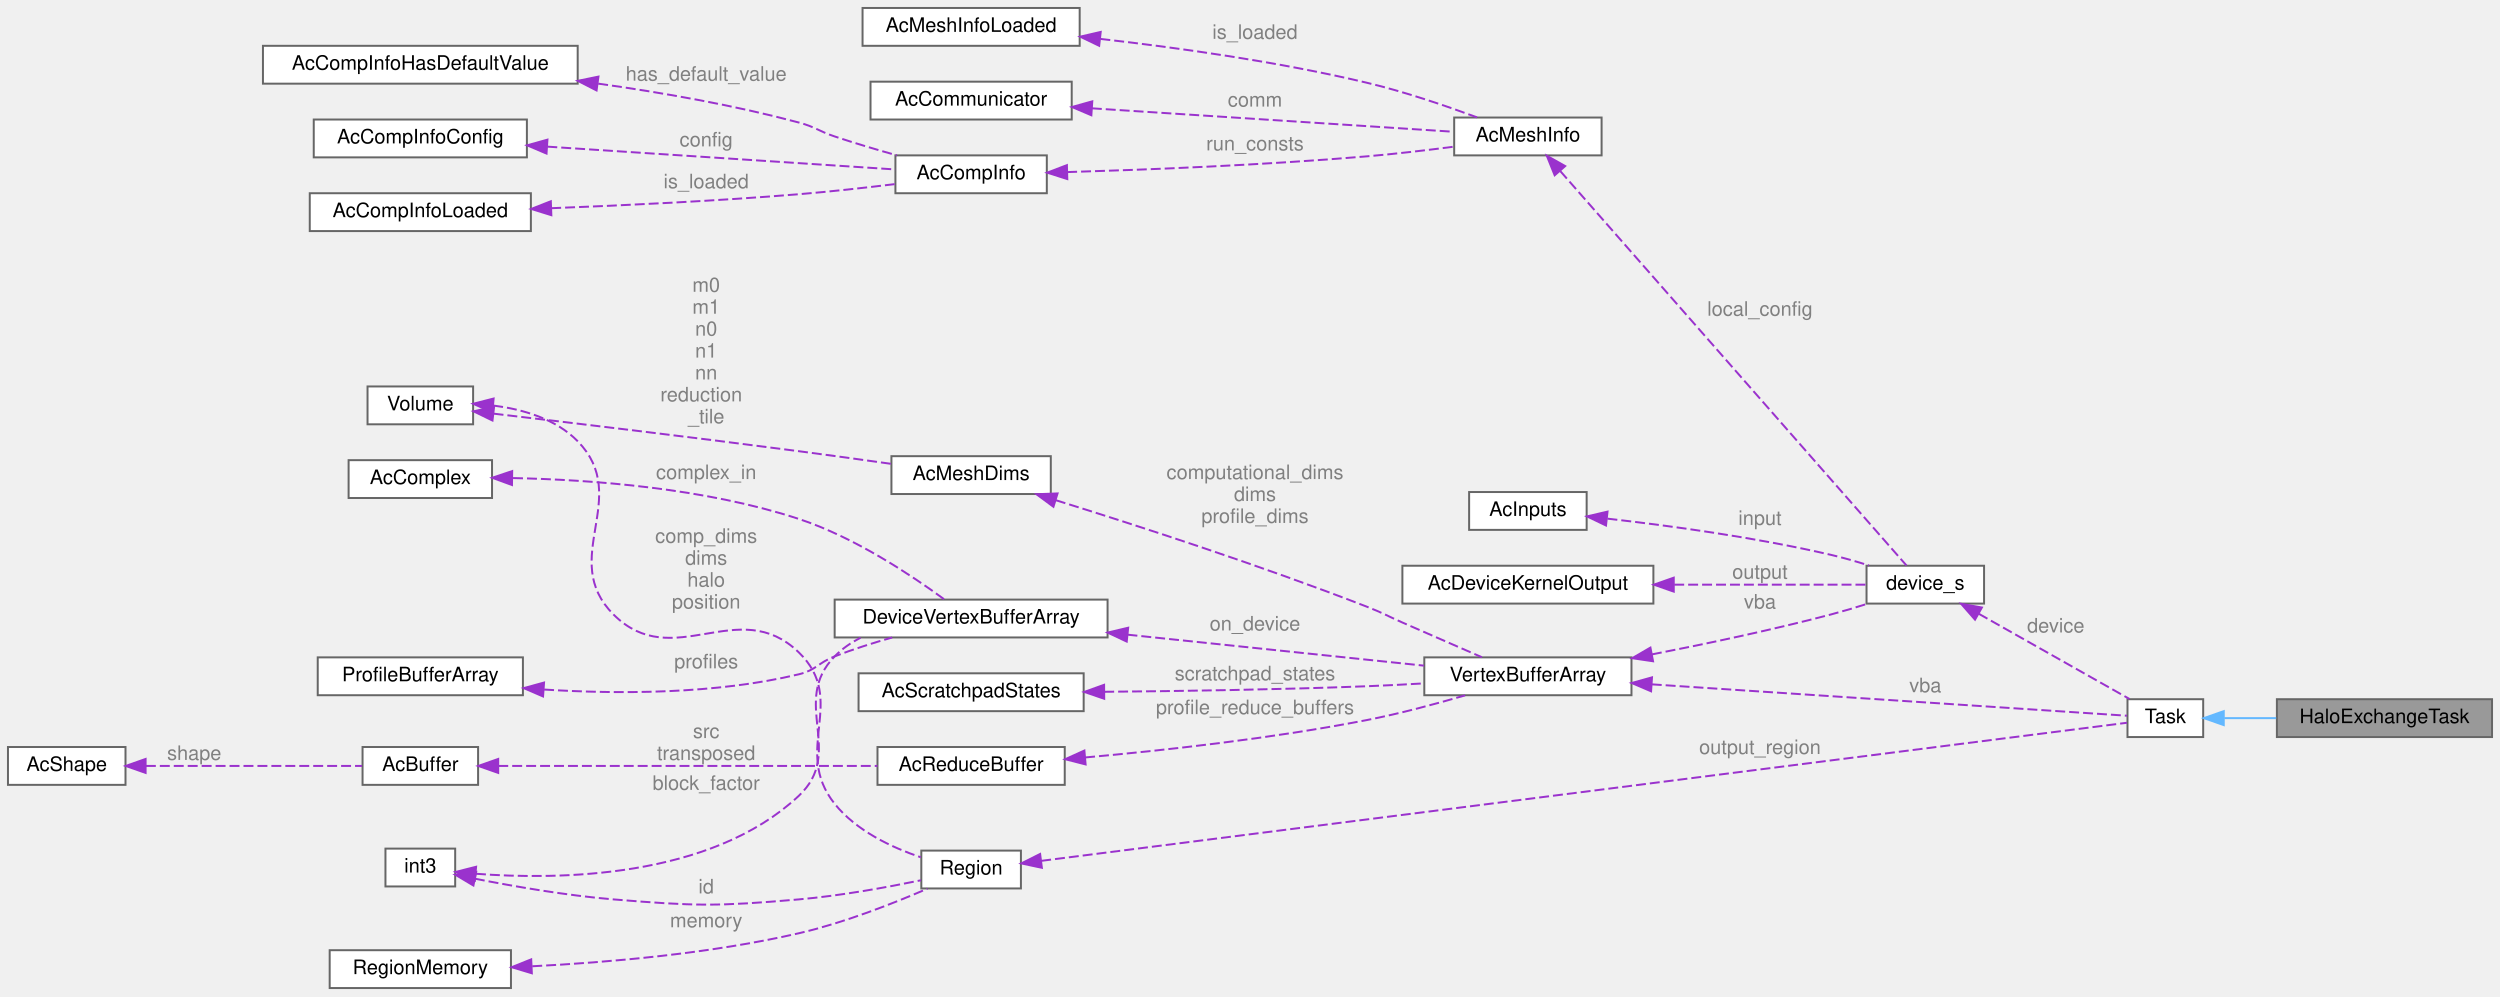
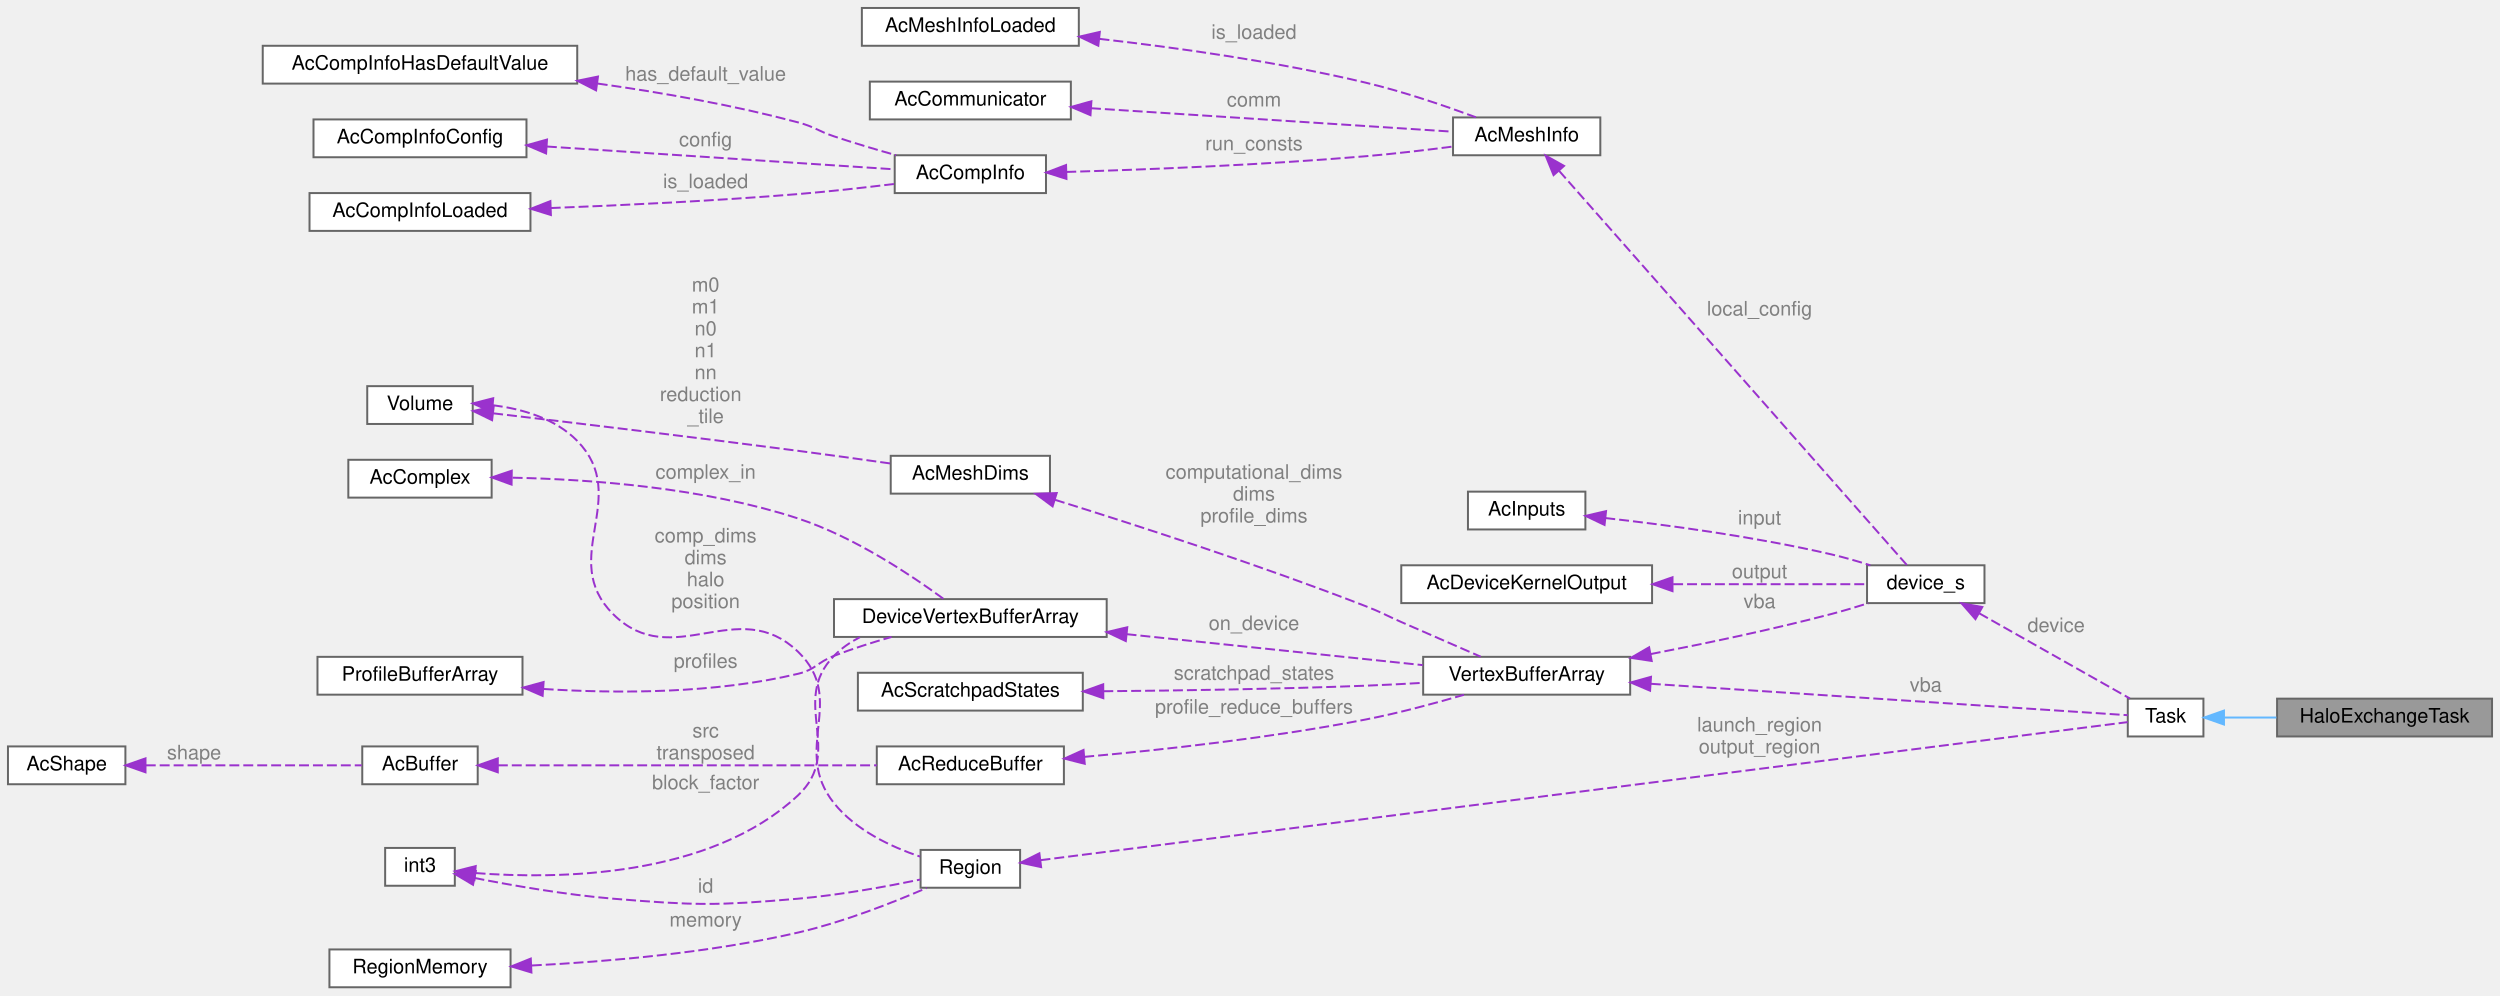
- <svg xmlns="http://www.w3.org/2000/svg" xmlns:xlink="http://www.w3.org/1999/xlink" width="1255pt" height="500pt" viewBox="0.00 0.00 1255.00 500.00">
+ <svg xmlns="http://www.w3.org/2000/svg" xmlns:xlink="http://www.w3.org/1999/xlink" width="1256pt" height="500pt" viewBox="0.00 0.00 1256.00 500.00">
  <g id="graph0" class="graph" transform="scale(1 1) rotate(0) translate(4 496)">
    <g id="Node000001" class="node">
      <g id="a_Node000001">
        <a xlink:title=" ">
-           <polygon fill="#999999" stroke="#666666" points="1247,-145 1139,-145 1139,-126 1247,-126 1247,-145" />
-           <text text-anchor="middle" x="1193" y="-133" font-family="Helvetica,sans-Serif" font-size="10.00">HaloExchangeTask</text>
+           <polygon fill="#999999" stroke="#666666" points="1248,-145 1140,-145 1140,-126 1248,-126 1248,-145" />
+           <text text-anchor="middle" x="1194" y="-133" font-family="Helvetica,sans-Serif" font-size="10.00">HaloExchangeTask</text>
        </a>
      </g>
    </g>
    <g id="Node000002" class="node">
      <g id="a_Node000002">
        <a xlink:href="classTask.html" target="_top" xlink:title=" ">
-           <polygon fill="white" stroke="#666666" points="1102,-145 1064,-145 1064,-126 1102,-126 1102,-145" />
-           <text text-anchor="middle" x="1083" y="-133" font-family="Helvetica,sans-Serif" font-size="10.00">Task</text>
+           <polygon fill="white" stroke="#666666" points="1103,-145 1065,-145 1065,-126 1103,-126 1103,-145" />
+           <text text-anchor="middle" x="1084" y="-133" font-family="Helvetica,sans-Serif" font-size="10.00">Task</text>
        </a>
      </g>
    </g>
    <g id="edge1_Node000001_Node000002" class="edge">
      <g id="a_edge1_Node000001_Node000002">
        <a xlink:title=" ">
-           <path fill="none" stroke="#63b8ff" d="M1112.59,-135.5C1120.63,-135.5 1129.65,-135.5 1138.64,-135.5" />
-           <polygon fill="#63b8ff" stroke="#63b8ff" points="1112.32,-132 1102.32,-135.5 1112.32,-139 1112.32,-132" />
+           <path fill="none" stroke="#63b8ff" d="M1113.59,-135.5C1121.63,-135.5 1130.65,-135.5 1139.64,-135.5" />
+           <polygon fill="#63b8ff" stroke="#63b8ff" points="1113.32,-132 1103.32,-135.5 1113.32,-139 1113.32,-132" />
        </a>
      </g>
    </g>
    <g id="Node000003" class="node">
      <g id="a_Node000003">
        <a xlink:href="structdevice__s.html" target="_top" xlink:title=" ">
-           <polygon fill="white" stroke="#666666" points="992,-212 933,-212 933,-193 992,-193 992,-212" />
-           <text text-anchor="middle" x="962.5" y="-200" font-family="Helvetica,sans-Serif" font-size="10.00">device_s</text>
+           <polygon fill="white" stroke="#666666" points="993,-212 934,-212 934,-193 993,-193 993,-212" />
+           <text text-anchor="middle" x="963.5" y="-200" font-family="Helvetica,sans-Serif" font-size="10.00">device_s</text>
        </a>
      </g>
    </g>
    <g id="edge2_Node000002_Node000003" class="edge">
      <g id="a_edge2_Node000002_Node000003">
        <a xlink:title=" ">
-           <path fill="none" stroke="#9a32cd" stroke-dasharray="5,2" d="M989.35,-187.88C1012.33,-174.89 1045.27,-156.27 1065.05,-145.08" />
-           <polygon fill="#9a32cd" stroke="#9a32cd" points="987.46,-184.93 980.48,-192.9 990.91,-191.03 987.46,-184.93" />
-         </a>
-       </g>
-       <text text-anchor="middle" x="1028" y="-178.5" font-family="Helvetica,sans-Serif" font-size="10.00" fill="grey"> device</text>
+           <path fill="none" stroke="#9a32cd" stroke-dasharray="5,2" d="M990.35,-187.88C1013.33,-174.89 1046.27,-156.27 1066.05,-145.08" />
+           <polygon fill="#9a32cd" stroke="#9a32cd" points="988.46,-184.93 981.48,-192.9 991.91,-191.03 988.46,-184.93" />
+         </a>
+       </g>
+       <text text-anchor="middle" x="1029" y="-178.5" font-family="Helvetica,sans-Serif" font-size="10.00" fill="grey"> device</text>
    </g>
    <g id="Node000004" class="node">
      <g id="a_Node000004">
        <a xlink:href="structAcMeshInfo.html" target="_top" xlink:title=" ">
          <polygon fill="white" stroke="#666666" points="800,-437 726,-437 726,-418 800,-418 800,-437" />
          <text text-anchor="middle" x="763" y="-425" font-family="Helvetica,sans-Serif" font-size="10.00">AcMeshInfo</text>
        </a>
      </g>
    </g>
    <g id="edge3_Node000003_Node000004" class="edge">
      <g id="a_edge3_Node000003_Node000004">
        <a xlink:title=" ">
-           <path fill="none" stroke="#9a32cd" stroke-dasharray="5,2" d="M779.25,-410.12C818.61,-365.28 922.65,-246.76 953.05,-212.13" />
-           <polygon fill="#9a32cd" stroke="#9a32cd" points="776.45,-408.01 772.49,-417.83 781.71,-412.63 776.45,-408.01" />
-         </a>
-       </g>
-       <text text-anchor="middle" x="879.5" y="-337.5" font-family="Helvetica,sans-Serif" font-size="10.00" fill="grey"> local_config</text>
+           <path fill="none" stroke="#9a32cd" stroke-dasharray="5,2" d="M779.33,-410.12C818.89,-365.28 923.45,-246.76 954,-212.13" />
+           <polygon fill="#9a32cd" stroke="#9a32cd" points="776.52,-408.02 772.53,-417.83 781.77,-412.65 776.52,-408.02" />
+         </a>
+       </g>
+       <text text-anchor="middle" x="880" y="-337.5" font-family="Helvetica,sans-Serif" font-size="10.00" fill="grey"> local_config</text>
    </g>
    <g id="Node000005" class="node">
      <g id="a_Node000005">
        <a xlink:href="structAcMeshInfoLoaded.html" target="_top" xlink:title=" ">
          <polygon fill="white" stroke="#666666" points="538,-492 429,-492 429,-473 538,-473 538,-492" />
          <text text-anchor="middle" x="483.5" y="-480" font-family="Helvetica,sans-Serif" font-size="10.00">AcMeshInfoLoaded</text>
        </a>
      </g>
    </g>
    <g id="edge4_Node000004_Node000005" class="edge">
      <g id="a_edge4_Node000004_Node000005">
        <a xlink:title=" ">
          <path fill="none" stroke="#9a32cd" stroke-dasharray="5,2" d="M548.38,-476.47C587.33,-472.05 637.92,-464.97 682,-454.5 700.97,-450 721.82,-442.88 737.48,-437.09" />
          <polygon fill="#9a32cd" stroke="#9a32cd" points="547.78,-473.01 538.23,-477.59 548.55,-479.97 547.78,-473.01" />
        </a>
      </g>
      <text text-anchor="middle" x="626" y="-476.5" font-family="Helvetica,sans-Serif" font-size="10.00" fill="grey"> is_loaded</text>
    </g>
    <g id="Node000006" class="node">
      <g id="a_Node000006">
        <a xlink:href="structAcCommunicator.html" target="_top" xlink:title=" ">
          <polygon fill="white" stroke="#666666" points="534,-455 433,-455 433,-436 534,-436 534,-455" />
          <text text-anchor="middle" x="483.5" y="-443" font-family="Helvetica,sans-Serif" font-size="10.00">AcCommunicator</text>
        </a>
      </g>
    </g>
    <g id="edge5_Node000004_Node000006" class="edge">
      <g id="a_edge5_Node000004_Node000006">
        <a xlink:title=" ">
          <path fill="none" stroke="#9a32cd" stroke-dasharray="5,2" d="M544.1,-441.63C599.26,-438.06 679.49,-432.85 725.64,-429.86" />
          <polygon fill="#9a32cd" stroke="#9a32cd" points="543.86,-438.14 534.11,-442.28 544.32,-445.13 543.86,-438.14" />
        </a>
      </g>
      <text text-anchor="middle" x="626" y="-442.5" font-family="Helvetica,sans-Serif" font-size="10.00" fill="grey"> comm</text>
    </g>
    <g id="Node000007" class="node">
      <g id="a_Node000007">
        <a xlink:href="structAcCompInfo.html" target="_top" xlink:title=" ">
          <polygon fill="white" stroke="#666666" points="521.5,-418 445.5,-418 445.5,-399 521.5,-399 521.5,-418" />
          <text text-anchor="middle" x="483.5" y="-406" font-family="Helvetica,sans-Serif" font-size="10.00">AcCompInfo</text>
        </a>
      </g>
    </g>
    <g id="edge6_Node000004_Node000007" class="edge">
      <g id="a_edge6_Node000004_Node000007">
        <a xlink:title=" ">
          <path fill="none" stroke="#9a32cd" stroke-dasharray="5,2" d="M531.7,-409.61C571.75,-410.79 630.72,-413.13 682,-417.5 696.36,-418.72 712.12,-420.58 725.82,-422.36" />
          <polygon fill="#9a32cd" stroke="#9a32cd" points="531.78,-406.11 521.69,-409.32 531.58,-413.1 531.78,-406.11" />
        </a>
      </g>
      <text text-anchor="middle" x="626" y="-420.5" font-family="Helvetica,sans-Serif" font-size="10.00" fill="grey"> run_consts</text>
    </g>
    <g id="Node000008" class="node">
      <g id="a_Node000008">
        <a xlink:href="structAcCompInfoConfig.html" target="_top" xlink:title=" ">
          <polygon fill="white" stroke="#666666" points="260.5,-436 153.5,-436 153.5,-417 260.5,-417 260.5,-436" />
          <text text-anchor="middle" x="207" y="-424" font-family="Helvetica,sans-Serif" font-size="10.00">AcCompInfoConfig</text>
        </a>
      </g>
    </g>
    <g id="edge7_Node000007_Node000008" class="edge">
      <g id="a_edge7_Node000007_Node000008">
        <a xlink:title=" ">
          <path fill="none" stroke="#9a32cd" stroke-dasharray="5,2" d="M270.75,-422.39C324.7,-418.85 400.7,-413.86 445.46,-410.93" />
          <polygon fill="#9a32cd" stroke="#9a32cd" points="270.35,-418.9 260.6,-423.05 270.81,-425.89 270.35,-418.9" />
        </a>
      </g>
      <text text-anchor="middle" x="350.5" y="-422.5" font-family="Helvetica,sans-Serif" font-size="10.00" fill="grey"> config</text>
    </g>
    <g id="Node000009" class="node">
      <g id="a_Node000009">
        <a xlink:href="structAcCompInfoLoaded.html" target="_top" xlink:title=" ">
          <polygon fill="white" stroke="#666666" points="262.5,-399 151.5,-399 151.5,-380 262.5,-380 262.5,-399" />
          <text text-anchor="middle" x="207" y="-387" font-family="Helvetica,sans-Serif" font-size="10.00">AcCompInfoLoaded</text>
        </a>
      </g>
    </g>
    <g id="edge8_Node000007_Node000009" class="edge">
      <g id="a_edge8_Node000007_Node000009">
        <a xlink:title=" ">
          <path fill="none" stroke="#9a32cd" stroke-dasharray="5,2" d="M272.68,-391.48C309.22,-392.87 355.7,-395.11 397,-398.5 412.79,-399.8 430.16,-401.74 445.1,-403.56" />
          <polygon fill="#9a32cd" stroke="#9a32cd" points="272.77,-387.98 262.65,-391.11 272.51,-394.97 272.77,-387.98" />
        </a>
      </g>
      <text text-anchor="middle" x="350.5" y="-401.5" font-family="Helvetica,sans-Serif" font-size="10.00" fill="grey"> is_loaded</text>
    </g>
    <g id="Node000010" class="node">
      <g id="a_Node000010">
        <a xlink:href="structAcCompInfoHasDefaultValue.html" target="_top" xlink:title=" ">
          <polygon fill="white" stroke="#666666" points="286,-473 128,-473 128,-454 286,-454 286,-473" />
          <text text-anchor="middle" x="207" y="-461" font-family="Helvetica,sans-Serif" font-size="10.00">AcCompInfoHasDefaultValue</text>
        </a>
      </g>
    </g>
    <g id="edge9_Node000007_Node000010" class="edge">
      <g id="a_edge9_Node000007_Node000010">
        <a xlink:title=" ">
          <path fill="none" stroke="#9a32cd" stroke-dasharray="5,2" d="M296.28,-454.02C328.32,-449.52 364.59,-443.18 397,-434.5 405.29,-432.28 406.86,-430.22 415,-427.5 425.05,-424.14 436.06,-420.87 446.22,-418.02" />
          <polygon fill="#9a32cd" stroke="#9a32cd" points="295.47,-450.6 286.03,-455.42 296.42,-457.54 295.47,-450.6" />
        </a>
      </g>
      <text text-anchor="middle" x="350.5" y="-455.5" font-family="Helvetica,sans-Serif" font-size="10.00" fill="grey"> has_default_value</text>
    </g>
    <g id="Node000011" class="node">
      <g id="a_Node000011">
        <a xlink:href="structAcInputs.html" target="_top" xlink:title=" ">
          <polygon fill="white" stroke="#666666" points="792.5,-249 733.5,-249 733.5,-230 792.5,-230 792.5,-249" />
          <text text-anchor="middle" x="763" y="-237" font-family="Helvetica,sans-Serif" font-size="10.00">AcInputs</text>
        </a>
      </g>
    </g>
    <g id="edge10_Node000003_Node000011" class="edge">
      <g id="a_edge10_Node000003_Node000011">
        <a xlink:title=" ">
-           <path fill="none" stroke="#9a32cd" stroke-dasharray="5,2" d="M802.93,-235.64C833.62,-232.16 877.38,-226.24 915,-217.5 921.28,-216.04 927.93,-214.13 934.17,-212.15" />
-           <polygon fill="#9a32cd" stroke="#9a32cd" points="802.21,-232.2 792.65,-236.77 802.97,-239.16 802.21,-232.2" />
-         </a>
-       </g>
-       <text text-anchor="middle" x="879.5" y="-232.5" font-family="Helvetica,sans-Serif" font-size="10.00" fill="grey"> input</text>
+           <path fill="none" stroke="#9a32cd" stroke-dasharray="5,2" d="M802.5,-235.74C833.43,-232.29 877.84,-226.35 916,-217.5 922.45,-216.01 929.28,-214.03 935.67,-212" />
+           <polygon fill="#9a32cd" stroke="#9a32cd" points="802.12,-232.26 792.56,-236.82 802.88,-239.22 802.12,-232.26" />
+         </a>
+       </g>
+       <text text-anchor="middle" x="880" y="-232.5" font-family="Helvetica,sans-Serif" font-size="10.00" fill="grey"> input</text>
    </g>
    <g id="Node000012" class="node">
      <g id="a_Node000012">
        <a xlink:href="structVertexBufferArray.html" target="_top" xlink:title=" ">
          <polygon fill="white" stroke="#666666" points="815,-166 711,-166 711,-147 815,-147 815,-166" />
          <text text-anchor="middle" x="763" y="-154" font-family="Helvetica,sans-Serif" font-size="10.00">VertexBufferArray</text>
        </a>
      </g>
    </g>
    <g id="edge23_Node000002_Node000012" class="edge">
      <g id="a_edge23_Node000002_Node000012">
        <a xlink:title=" ">
-           <path fill="none" stroke="#9a32cd" stroke-dasharray="5,2" d="M825.17,-152.46C898.83,-147.6 1018.31,-139.71 1063.71,-136.71" />
-           <polygon fill="#9a32cd" stroke="#9a32cd" points="824.84,-148.97 815.09,-153.13 825.3,-155.96 824.84,-148.97" />
-         </a>
-       </g>
-       <text text-anchor="middle" x="962.5" y="-148.5" font-family="Helvetica,sans-Serif" font-size="10.00" fill="grey"> vba</text>
+           <path fill="none" stroke="#9a32cd" stroke-dasharray="5,2" d="M825.39,-152.46C899.47,-147.58 1019.73,-139.67 1065,-136.69" />
+           <polygon fill="#9a32cd" stroke="#9a32cd" points="825,-148.98 815.25,-153.13 825.46,-155.96 825,-148.98" />
+         </a>
+       </g>
+       <text text-anchor="middle" x="963.5" y="-148.5" font-family="Helvetica,sans-Serif" font-size="10.00" fill="grey"> vba</text>
    </g>
    <g id="edge11_Node000003_Node000012" class="edge">
      <g id="a_edge11_Node000003_Node000012">
        <a xlink:title=" ">
-           <path fill="none" stroke="#9a32cd" stroke-dasharray="5,2" d="M825.25,-167.49C852.84,-172.85 885.73,-179.8 915,-187.5 921.07,-189.1 927.52,-191.02 933.61,-192.96" />
-           <polygon fill="#9a32cd" stroke="#9a32cd" points="825.83,-164.04 815.35,-165.59 824.51,-170.91 825.83,-164.04" />
-         </a>
-       </g>
-       <text text-anchor="middle" x="879.5" y="-190.5" font-family="Helvetica,sans-Serif" font-size="10.00" fill="grey"> vba</text>
+           <path fill="none" stroke="#9a32cd" stroke-dasharray="5,2" d="M825.33,-167.4C853.17,-172.76 886.42,-179.74 916,-187.5 922.07,-189.09 928.52,-191.02 934.62,-192.95" />
+           <polygon fill="#9a32cd" stroke="#9a32cd" points="825.82,-163.93 815.34,-165.5 824.51,-170.81 825.82,-163.93" />
+         </a>
+       </g>
+       <text text-anchor="middle" x="880" y="-190.5" font-family="Helvetica,sans-Serif" font-size="10.00" fill="grey"> vba</text>
    </g>
    <g id="Node000013" class="node">
      <g id="a_Node000013">
        <a xlink:href="structAcMeshDims.html" target="_top" xlink:title=" ">
          <polygon fill="white" stroke="#666666" points="523.5,-267 443.5,-267 443.5,-248 523.5,-248 523.5,-267" />
          <text text-anchor="middle" x="483.5" y="-255" font-family="Helvetica,sans-Serif" font-size="10.00">AcMeshDims</text>
        </a>
      </g>
    </g>
    <g id="edge12_Node000012_Node000013" class="edge">
      <g id="a_edge12_Node000012_Node000013">
        <a xlink:title=" ">
          <path fill="none" stroke="#9a32cd" stroke-dasharray="5,2" d="M526.03,-244.89C566.29,-232.38 628.87,-212.13 682,-191.5 690.16,-188.33 691.99,-187.03 700,-183.5 713.22,-177.68 728.05,-171.22 739.89,-166.08" />
          <polygon fill="#9a32cd" stroke="#9a32cd" points="524.82,-241.6 516.3,-247.9 526.89,-248.29 524.82,-241.6" />
        </a>
      </g>
      <text text-anchor="middle" x="626" y="-255.5" font-family="Helvetica,sans-Serif" font-size="10.00" fill="grey"> computational_dims</text>
      <text text-anchor="middle" x="626" y="-244.5" font-family="Helvetica,sans-Serif" font-size="10.00" fill="grey">dims</text>
      <text text-anchor="middle" x="626" y="-233.5" font-family="Helvetica,sans-Serif" font-size="10.00" fill="grey">profile_dims</text>
    </g>
    <g id="Node000014" class="node">
      <g id="a_Node000014">
        <a xlink:href="structVolume.html" target="_top" xlink:title=" ">
          <polygon fill="white" stroke="#666666" points="233.5,-302 180.5,-302 180.5,-283 233.5,-283 233.5,-302" />
          <text text-anchor="middle" x="207" y="-290" font-family="Helvetica,sans-Serif" font-size="10.00">Volume</text>
        </a>
      </g>
    </g>
    <g id="edge13_Node000013_Node000014" class="edge">
      <g id="a_edge13_Node000013_Node000014">
        <a xlink:title=" ">
          <path fill="none" stroke="#9a32cd" stroke-dasharray="5,2" d="M243.76,-288.35C281.79,-283.88 343.67,-276.49 397,-269.5 412.16,-267.51 428.81,-265.21 443.36,-263.15" />
          <polygon fill="#9a32cd" stroke="#9a32cd" points="243.22,-284.89 233.7,-289.52 244.04,-291.84 243.22,-284.89" />
        </a>
      </g>
      <text text-anchor="middle" x="350.5" y="-349.5" font-family="Helvetica,sans-Serif" font-size="10.00" fill="grey"> m0</text>
      <text text-anchor="middle" x="350.5" y="-338.5" font-family="Helvetica,sans-Serif" font-size="10.00" fill="grey">m1</text>
      <text text-anchor="middle" x="350.5" y="-327.5" font-family="Helvetica,sans-Serif" font-size="10.00" fill="grey">n0</text>
      <text text-anchor="middle" x="350.5" y="-316.5" font-family="Helvetica,sans-Serif" font-size="10.00" fill="grey">n1</text>
      <text text-anchor="middle" x="350.5" y="-305.5" font-family="Helvetica,sans-Serif" font-size="10.00" fill="grey">nn</text>
      <text text-anchor="start" x="327.5" y="-294.5" font-family="Helvetica,sans-Serif" font-size="10.00" fill="grey">reduction</text>
      <text text-anchor="middle" x="350.5" y="-283.5" font-family="Helvetica,sans-Serif" font-size="10.00" fill="grey">_tile</text>
    </g>
    <g id="Node000024" class="node">
      <g id="a_Node000024">
        <a xlink:href="structRegion.html" target="_top" xlink:title=" ">
          <polygon fill="white" stroke="#666666" points="508.5,-69 458.5,-69 458.5,-50 508.5,-50 508.5,-69" />
          <text text-anchor="middle" x="483.5" y="-57" font-family="Helvetica,sans-Serif" font-size="10.00">Region</text>
        </a>
      </g>
    </g>
    <g id="edge25_Node000024_Node000014" class="edge">
      <g id="a_edge25_Node000024_Node000014">
        <a xlink:title=" ">
          <path fill="none" stroke="#9a32cd" stroke-dasharray="5,2" d="M243.57,-292.43C258.56,-290.55 275.03,-285.72 286,-274.5 313.6,-246.26 276.04,-215.39 304,-187.5 333.87,-157.71 366.71,-197.86 397,-168.5 421.92,-144.34 393.33,-119.61 415,-92.5 425.83,-78.95 443.63,-70.57 458.23,-65.65" />
          <polygon fill="#9a32cd" stroke="#9a32cd" points="243.18,-288.96 233.52,-293.31 243.79,-295.93 243.18,-288.96" />
        </a>
      </g>
      <text text-anchor="middle" x="350.5" y="-223.5" font-family="Helvetica,sans-Serif" font-size="10.00" fill="grey"> comp_dims</text>
      <text text-anchor="middle" x="350.5" y="-212.5" font-family="Helvetica,sans-Serif" font-size="10.00" fill="grey">dims</text>
      <text text-anchor="middle" x="350.5" y="-201.5" font-family="Helvetica,sans-Serif" font-size="10.00" fill="grey">halo</text>
      <text text-anchor="middle" x="350.5" y="-190.5" font-family="Helvetica,sans-Serif" font-size="10.00" fill="grey">position</text>
    </g>
    <g id="Node000015" class="node">
      <g id="a_Node000015">
        <a xlink:href="structDeviceVertexBufferArray.html" target="_top" xlink:title=" ">
          <polygon fill="white" stroke="#666666" points="552,-195 415,-195 415,-176 552,-176 552,-195" />
          <text text-anchor="middle" x="483.5" y="-183" font-family="Helvetica,sans-Serif" font-size="10.00">DeviceVertexBufferArray</text>
        </a>
      </g>
    </g>
    <g id="edge14_Node000012_Node000015" class="edge">
      <g id="a_edge14_Node000012_Node000015">
        <a xlink:title=" ">
          <path fill="none" stroke="#9a32cd" stroke-dasharray="5,2" d="M561.98,-177.4C609.52,-172.43 669.07,-166.21 710.78,-161.85" />
          <polygon fill="#9a32cd" stroke="#9a32cd" points="561.61,-173.92 552.03,-178.44 562.34,-180.88 561.61,-173.92" />
        </a>
      </g>
      <text text-anchor="middle" x="626" y="-179.5" font-family="Helvetica,sans-Serif" font-size="10.00" fill="grey"> on_device</text>
    </g>
    <g id="Node000016" class="node">
      <g id="a_Node000016">
        <a xlink:href="structAcComplex.html" target="_top" xlink:title=" ">
          <polygon fill="white" stroke="#666666" points="243,-265 171,-265 171,-246 243,-246 243,-265" />
          <text text-anchor="middle" x="207" y="-253" font-family="Helvetica,sans-Serif" font-size="10.00">AcComplex</text>
        </a>
      </g>
    </g>
    <g id="edge15_Node000015_Node000016" class="edge">
      <g id="a_edge15_Node000015_Node000016">
        <a xlink:title=" ">
          <path fill="none" stroke="#9a32cd" stroke-dasharray="5,2" d="M253.55,-256.01C292.55,-255.2 349.72,-251.03 397,-235.5 425.1,-226.27 454.04,-206.87 470,-195.14" />
          <polygon fill="#9a32cd" stroke="#9a32cd" points="253.01,-252.52 243.06,-256.15 253.11,-259.52 253.01,-252.52" />
        </a>
      </g>
      <text text-anchor="middle" x="350.5" y="-255.5" font-family="Helvetica,sans-Serif" font-size="10.00" fill="grey"> complex_in</text>
    </g>
    <g id="Node000017" class="node">
      <g id="a_Node000017">
        <a xlink:href="structProfileBufferArray.html" target="_top" xlink:title=" ">
          <polygon fill="white" stroke="#666666" points="258.5,-166 155.5,-166 155.5,-147 258.5,-147 258.5,-166" />
          <text text-anchor="middle" x="207" y="-154" font-family="Helvetica,sans-Serif" font-size="10.00">ProfileBufferArray</text>
        </a>
      </g>
    </g>
    <g id="edge16_Node000015_Node000017" class="edge">
      <g id="a_edge16_Node000015_Node000017">
        <a xlink:title=" ">
          <path fill="none" stroke="#9a32cd" stroke-dasharray="5,2" d="M269.13,-149.85C306.56,-147.49 355.14,-147.5 397,-157.5 405.7,-159.58 406.66,-163.27 415,-166.5 424.2,-170.06 434.33,-173.27 443.89,-175.99" />
          <polygon fill="#9a32cd" stroke="#9a32cd" points="268.61,-146.38 258.89,-150.57 269.11,-153.36 268.61,-146.38" />
        </a>
      </g>
      <text text-anchor="middle" x="350.5" y="-160.5" font-family="Helvetica,sans-Serif" font-size="10.00" fill="grey"> profiles</text>
    </g>
    <g id="Node000018" class="node">
      <g id="a_Node000018">
        <a xlink:href="structint3.html" target="_top" xlink:title=" ">
          <polygon fill="white" stroke="#666666" points="224.5,-70 189.5,-70 189.5,-51 224.5,-51 224.5,-70" />
          <text text-anchor="middle" x="207" y="-58" font-family="Helvetica,sans-Serif" font-size="10.00">int3</text>
        </a>
      </g>
    </g>
    <g id="edge17_Node000015_Node000018" class="edge">
      <g id="a_edge17_Node000015_Node000018">
        <a xlink:title=" ">
          <path fill="none" stroke="#9a32cd" stroke-dasharray="5,2" d="M234.94,-57.37C275.6,-54.25 352.6,-54.83 397,-96.5 420.42,-118.48 392.54,-143.53 415,-166.5 418.74,-170.33 423.2,-173.41 428,-175.87" />
          <polygon fill="#9a32cd" stroke="#9a32cd" points="234.37,-53.91 224.73,-58.29 235,-60.88 234.37,-53.91" />
        </a>
      </g>
      <text text-anchor="middle" x="350.5" y="-99.5" font-family="Helvetica,sans-Serif" font-size="10.00" fill="grey"> block_factor</text>
    </g>
    <g id="edge26_Node000024_Node000018" class="edge">
      <g id="a_edge26_Node000024_Node000018">
        <a xlink:title=" ">
          <path fill="none" stroke="#9a32cd" stroke-dasharray="5,2" d="M234.38,-54.9C253.58,-51.11 280.27,-46.46 304,-44.5 345.19,-41.09 355.82,-40.92 397,-44.5 417.87,-46.32 441.28,-50.58 458.32,-54.1" />
          <polygon fill="#9a32cd" stroke="#9a32cd" points="233.65,-51.47 224.54,-56.89 235.04,-58.33 233.65,-51.47" />
        </a>
      </g>
      <text text-anchor="middle" x="350.5" y="-47.5" font-family="Helvetica,sans-Serif" font-size="10.00" fill="grey"> id</text>
    </g>
    <g id="Node000019" class="node">
      <g id="a_Node000019">
        <a xlink:href="structAcScratchpadStates.html" target="_top" xlink:title=" ">
          <polygon fill="white" stroke="#666666" points="540,-158 427,-158 427,-139 540,-139 540,-158" />
          <text text-anchor="middle" x="483.5" y="-146" font-family="Helvetica,sans-Serif" font-size="10.00">AcScratchpadStates</text>
        </a>
      </g>
    </g>
    <g id="edge18_Node000012_Node000019" class="edge">
      <g id="a_edge18_Node000012_Node000019">
        <a xlink:title=" ">
          <path fill="none" stroke="#9a32cd" stroke-dasharray="5,2" d="M550.3,-148.72C588.72,-149.05 638.12,-149.8 682,-151.5 691.32,-151.86 701.24,-152.38 710.81,-152.94" />
          <polygon fill="#9a32cd" stroke="#9a32cd" points="550.31,-145.22 540.28,-148.65 550.25,-152.22 550.31,-145.22" />
        </a>
      </g>
      <text text-anchor="middle" x="626" y="-154.5" font-family="Helvetica,sans-Serif" font-size="10.00" fill="grey"> scratchpad_states</text>
    </g>
    <g id="Node000020" class="node">
      <g id="a_Node000020">
        <a xlink:href="structAcReduceBuffer.html" target="_top" xlink:title=" ">
          <polygon fill="white" stroke="#666666" points="530.5,-121 436.5,-121 436.5,-102 530.5,-102 530.5,-121" />
          <text text-anchor="middle" x="483.5" y="-109" font-family="Helvetica,sans-Serif" font-size="10.00">AcReduceBuffer</text>
        </a>
      </g>
    </g>
    <g id="edge19_Node000012_Node000020" class="edge">
      <g id="a_edge19_Node000012_Node000020">
        <a xlink:title=" ">
          <path fill="none" stroke="#9a32cd" stroke-dasharray="5,2" d="M540.72,-115.75C580.43,-119.31 634.78,-125.31 682,-134.5 698.54,-137.72 716.67,-142.59 731.49,-146.93" />
          <polygon fill="#9a32cd" stroke="#9a32cd" points="540.97,-112.26 530.7,-114.88 540.36,-119.23 540.97,-112.26" />
        </a>
      </g>
      <text text-anchor="middle" x="626" y="-137.5" font-family="Helvetica,sans-Serif" font-size="10.00" fill="grey"> profile_reduce_buffers</text>
    </g>
    <g id="Node000021" class="node">
      <g id="a_Node000021">
        <a xlink:href="structAcBuffer.html" target="_top" xlink:title=" ">
          <polygon fill="white" stroke="#666666" points="236,-121 178,-121 178,-102 236,-102 236,-121" />
          <text text-anchor="middle" x="207" y="-109" font-family="Helvetica,sans-Serif" font-size="10.00">AcBuffer</text>
        </a>
      </g>
    </g>
    <g id="edge20_Node000020_Node000021" class="edge">
      <g id="a_edge20_Node000020_Node000021">
        <a xlink:title=" ">
          <path fill="none" stroke="#9a32cd" stroke-dasharray="5,2" d="M246.12,-111.5C295.93,-111.5 383.08,-111.5 436.5,-111.5" />
          <polygon fill="#9a32cd" stroke="#9a32cd" points="246.09,-108 236.09,-111.5 246.09,-115 246.09,-108" />
        </a>
      </g>
      <text text-anchor="middle" x="350.5" y="-125.5" font-family="Helvetica,sans-Serif" font-size="10.00" fill="grey"> src</text>
      <text text-anchor="middle" x="350.5" y="-114.5" font-family="Helvetica,sans-Serif" font-size="10.00" fill="grey">transposed</text>
    </g>
    <g id="Node000022" class="node">
      <g id="a_Node000022">
        <a xlink:href="structAcShape.html" target="_top" xlink:title=" ">
          <polygon fill="white" stroke="#666666" points="59,-121 0,-121 0,-102 59,-102 59,-121" />
          <text text-anchor="middle" x="29.5" y="-109" font-family="Helvetica,sans-Serif" font-size="10.00">AcShape</text>
        </a>
      </g>
    </g>
    <g id="edge21_Node000021_Node000022" class="edge">
      <g id="a_edge21_Node000021_Node000022">
        <a xlink:title=" ">
          <path fill="none" stroke="#9a32cd" stroke-dasharray="5,2" d="M69.23,-111.5C102.03,-111.5 148.29,-111.5 177.72,-111.5" />
          <polygon fill="#9a32cd" stroke="#9a32cd" points="69.09,-108 59.09,-111.5 69.09,-115 69.09,-108" />
        </a>
      </g>
      <text text-anchor="middle" x="93.5" y="-114.5" font-family="Helvetica,sans-Serif" font-size="10.00" fill="grey"> shape</text>
    </g>
    <g id="Node000023" class="node">
      <g id="a_Node000023">
        <a xlink:href="structAcDeviceKernelOutput.html" target="_top" xlink:title=" ">
          <polygon fill="white" stroke="#666666" points="826,-212 700,-212 700,-193 826,-193 826,-212" />
          <text text-anchor="middle" x="763" y="-200" font-family="Helvetica,sans-Serif" font-size="10.00">AcDeviceKernelOutput</text>
        </a>
      </g>
    </g>
    <g id="edge22_Node000003_Node000023" class="edge">
      <g id="a_edge22_Node000003_Node000023">
        <a xlink:title=" ">
-           <path fill="none" stroke="#9a32cd" stroke-dasharray="5,2" d="M836.45,-202.5C869.91,-202.5 907.71,-202.5 932.91,-202.5" />
-           <polygon fill="#9a32cd" stroke="#9a32cd" points="836.22,-199 826.22,-202.5 836.22,-206 836.22,-199" />
-         </a>
-       </g>
-       <text text-anchor="middle" x="879.5" y="-205.5" font-family="Helvetica,sans-Serif" font-size="10.00" fill="grey"> output</text>
+           <path fill="none" stroke="#9a32cd" stroke-dasharray="5,2" d="M836.58,-202.5C870.35,-202.5 908.57,-202.5 933.95,-202.5" />
+           <polygon fill="#9a32cd" stroke="#9a32cd" points="836.26,-199 826.26,-202.5 836.26,-206 836.26,-199" />
+         </a>
+       </g>
+       <text text-anchor="middle" x="880" y="-205.5" font-family="Helvetica,sans-Serif" font-size="10.00" fill="grey"> output</text>
    </g>
    <g id="edge24_Node000002_Node000024" class="edge">
      <g id="a_edge24_Node000002_Node000024">
        <a xlink:title=" ">
-           <path fill="none" stroke="#9a32cd" stroke-dasharray="5,2" d="M518.67,-63.85C629.97,-78 979.7,-122.49 1063.72,-133.17" />
-           <polygon fill="#9a32cd" stroke="#9a32cd" points="519.02,-60.36 508.66,-62.57 518.14,-67.31 519.02,-60.36" />
-         </a>
-       </g>
-       <text text-anchor="middle" x="879.5" y="-117.5" font-family="Helvetica,sans-Serif" font-size="10.00" fill="grey"> output_region</text>
+           <path fill="none" stroke="#9a32cd" stroke-dasharray="5,2" d="M518.74,-63.85C630.36,-78.02 981.33,-122.59 1064.97,-133.21" />
+           <polygon fill="#9a32cd" stroke="#9a32cd" points="519.06,-60.36 508.7,-62.57 518.18,-67.31 519.06,-60.36" />
+         </a>
+       </g>
+       <text text-anchor="middle" x="880" y="-128.5" font-family="Helvetica,sans-Serif" font-size="10.00" fill="grey"> launch_region</text>
+       <text text-anchor="middle" x="880" y="-117.5" font-family="Helvetica,sans-Serif" font-size="10.00" fill="grey">output_region</text>
    </g>
    <g id="Node000025" class="node">
      <g id="a_Node000025">
        <a xlink:href="structRegionMemory.html" target="_top" xlink:title=" ">
          <polygon fill="white" stroke="#666666" points="252.5,-19 161.5,-19 161.5,0 252.5,0 252.5,-19" />
          <text text-anchor="middle" x="207" y="-7" font-family="Helvetica,sans-Serif" font-size="10.00">RegionMemory</text>
        </a>
      </g>
    </g>
    <g id="edge27_Node000024_Node000025" class="edge">
      <g id="a_edge27_Node000024_Node000025">
        <a xlink:title=" ">
          <path fill="none" stroke="#9a32cd" stroke-dasharray="5,2" d="M263.18,-10.93C301.2,-12.85 352.67,-17.28 397,-27.5 419.7,-32.73 444.52,-42.51 461.55,-49.88" />
          <polygon fill="#9a32cd" stroke="#9a32cd" points="262.98,-7.42 252.83,-10.46 262.66,-14.41 262.98,-7.42" />
        </a>
      </g>
      <text text-anchor="middle" x="350.5" y="-30.5" font-family="Helvetica,sans-Serif" font-size="10.00" fill="grey"> memory</text>
    </g>
  </g>
</svg>
